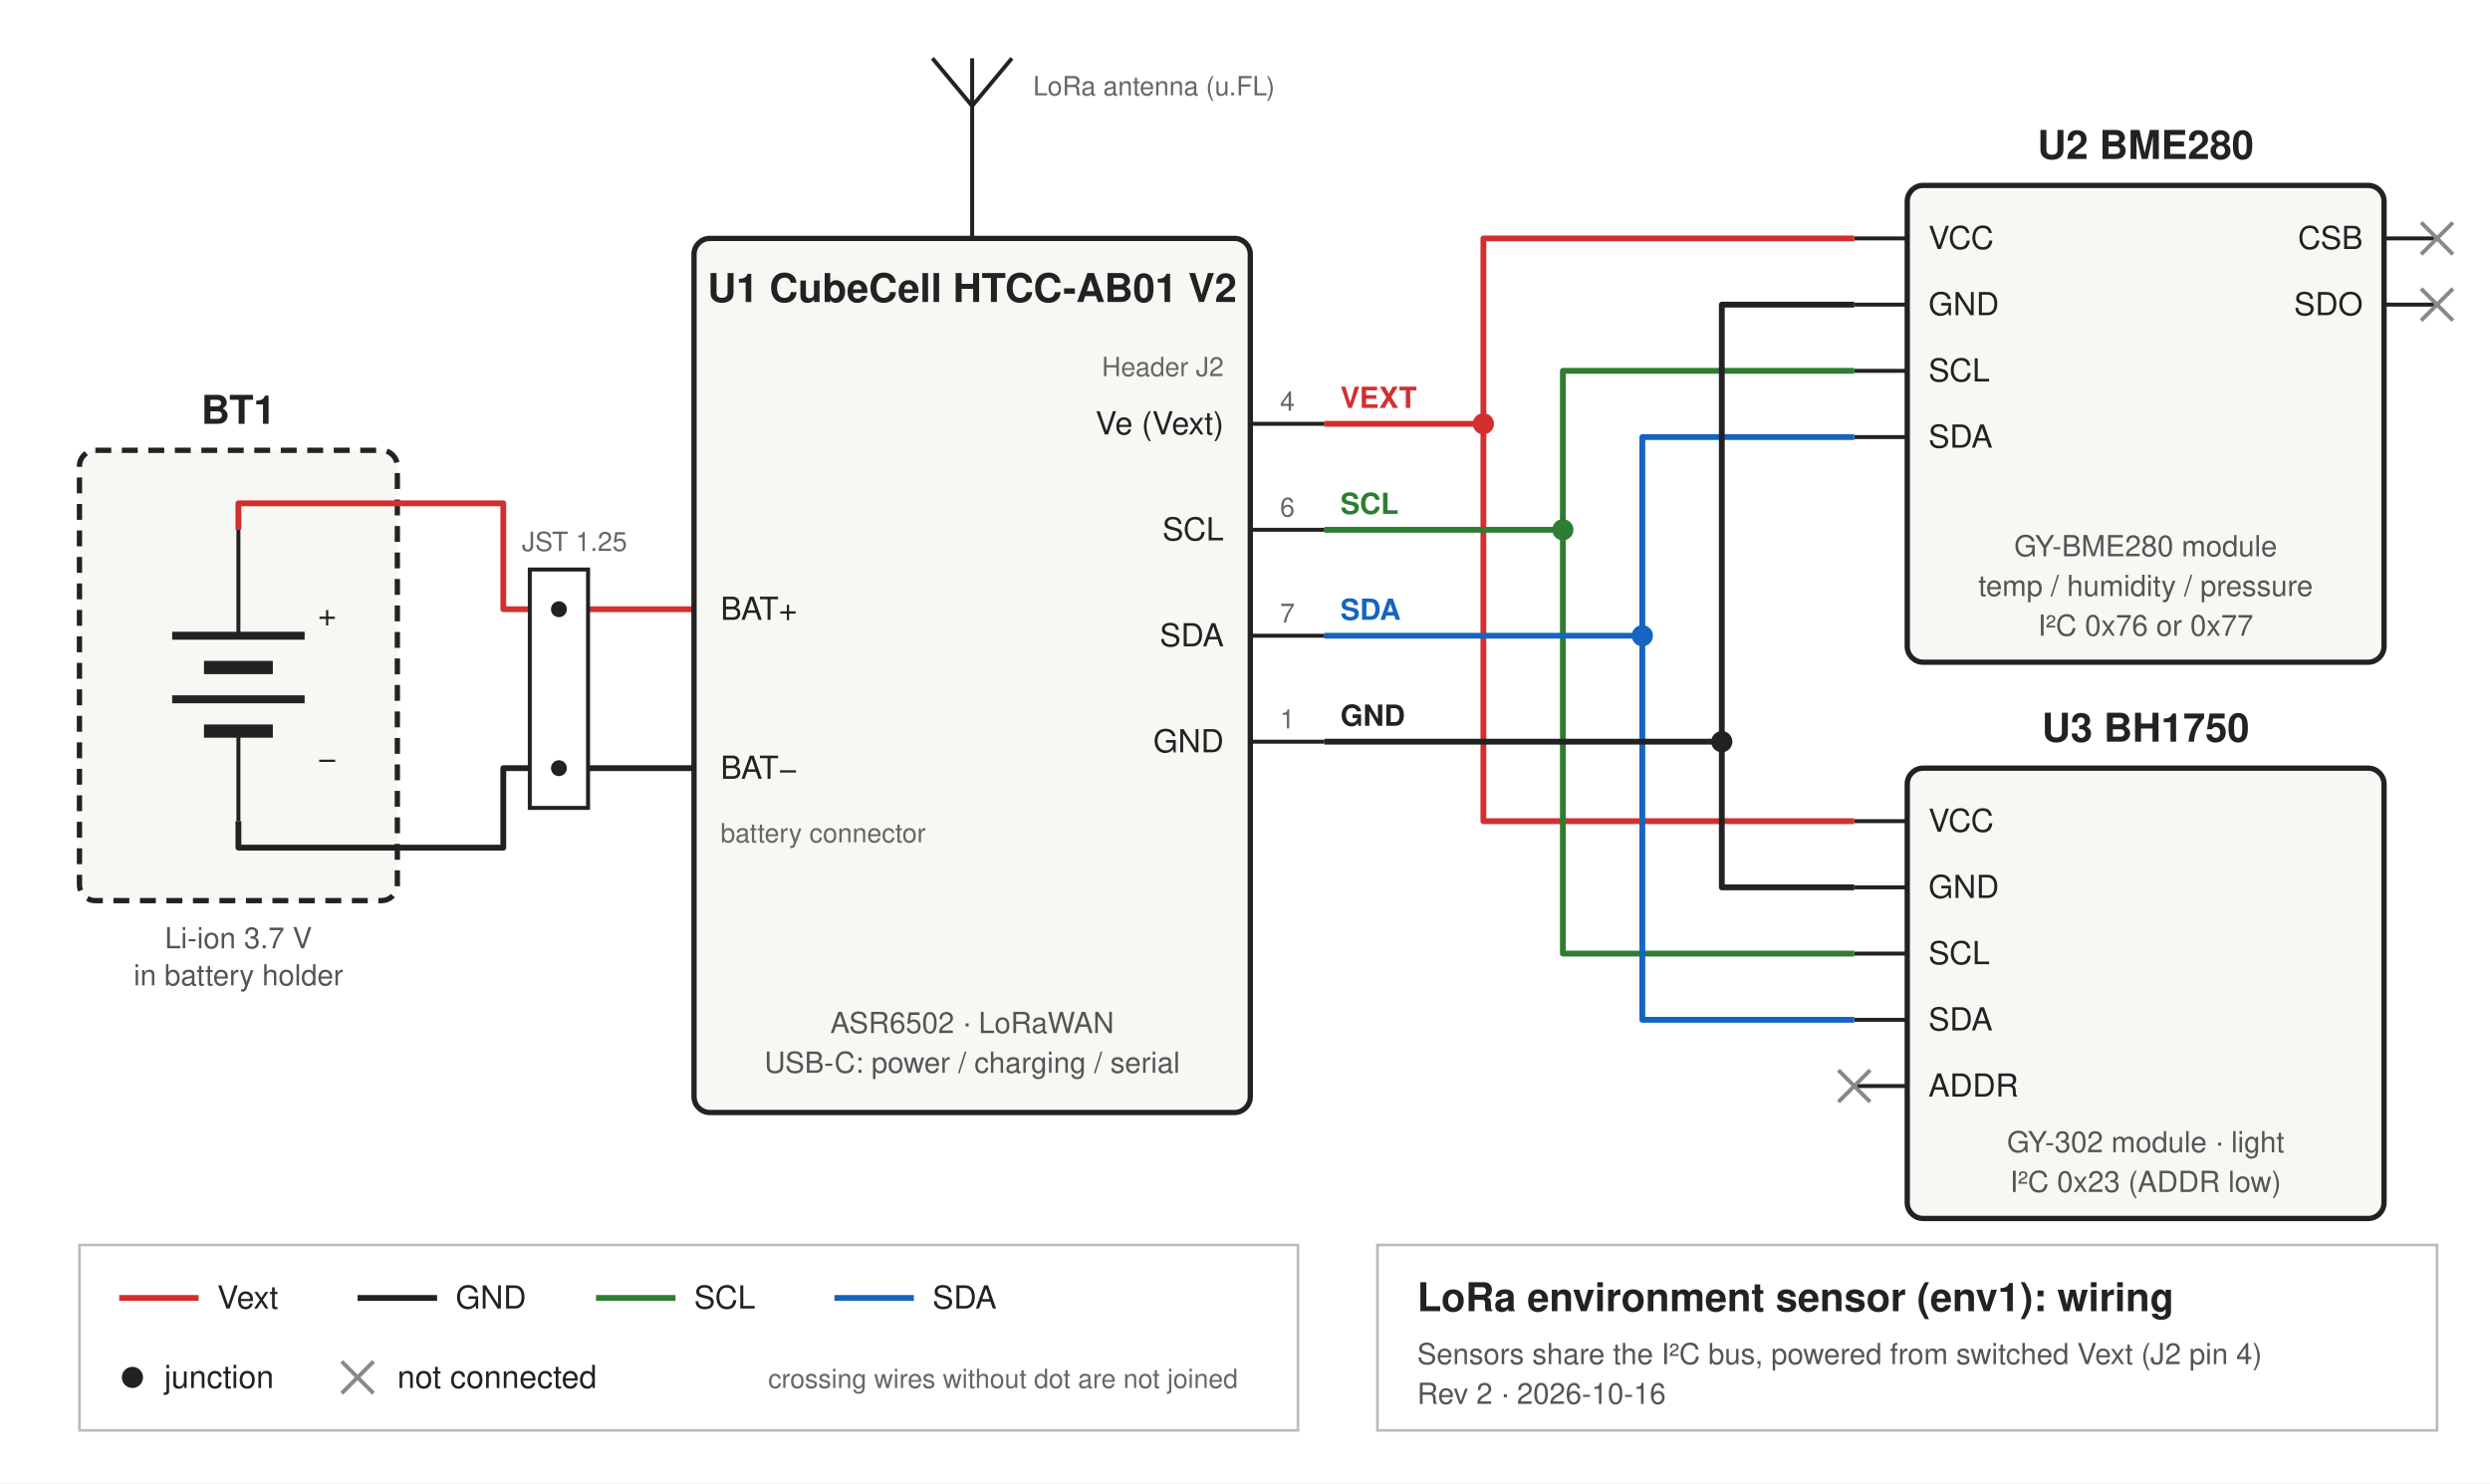
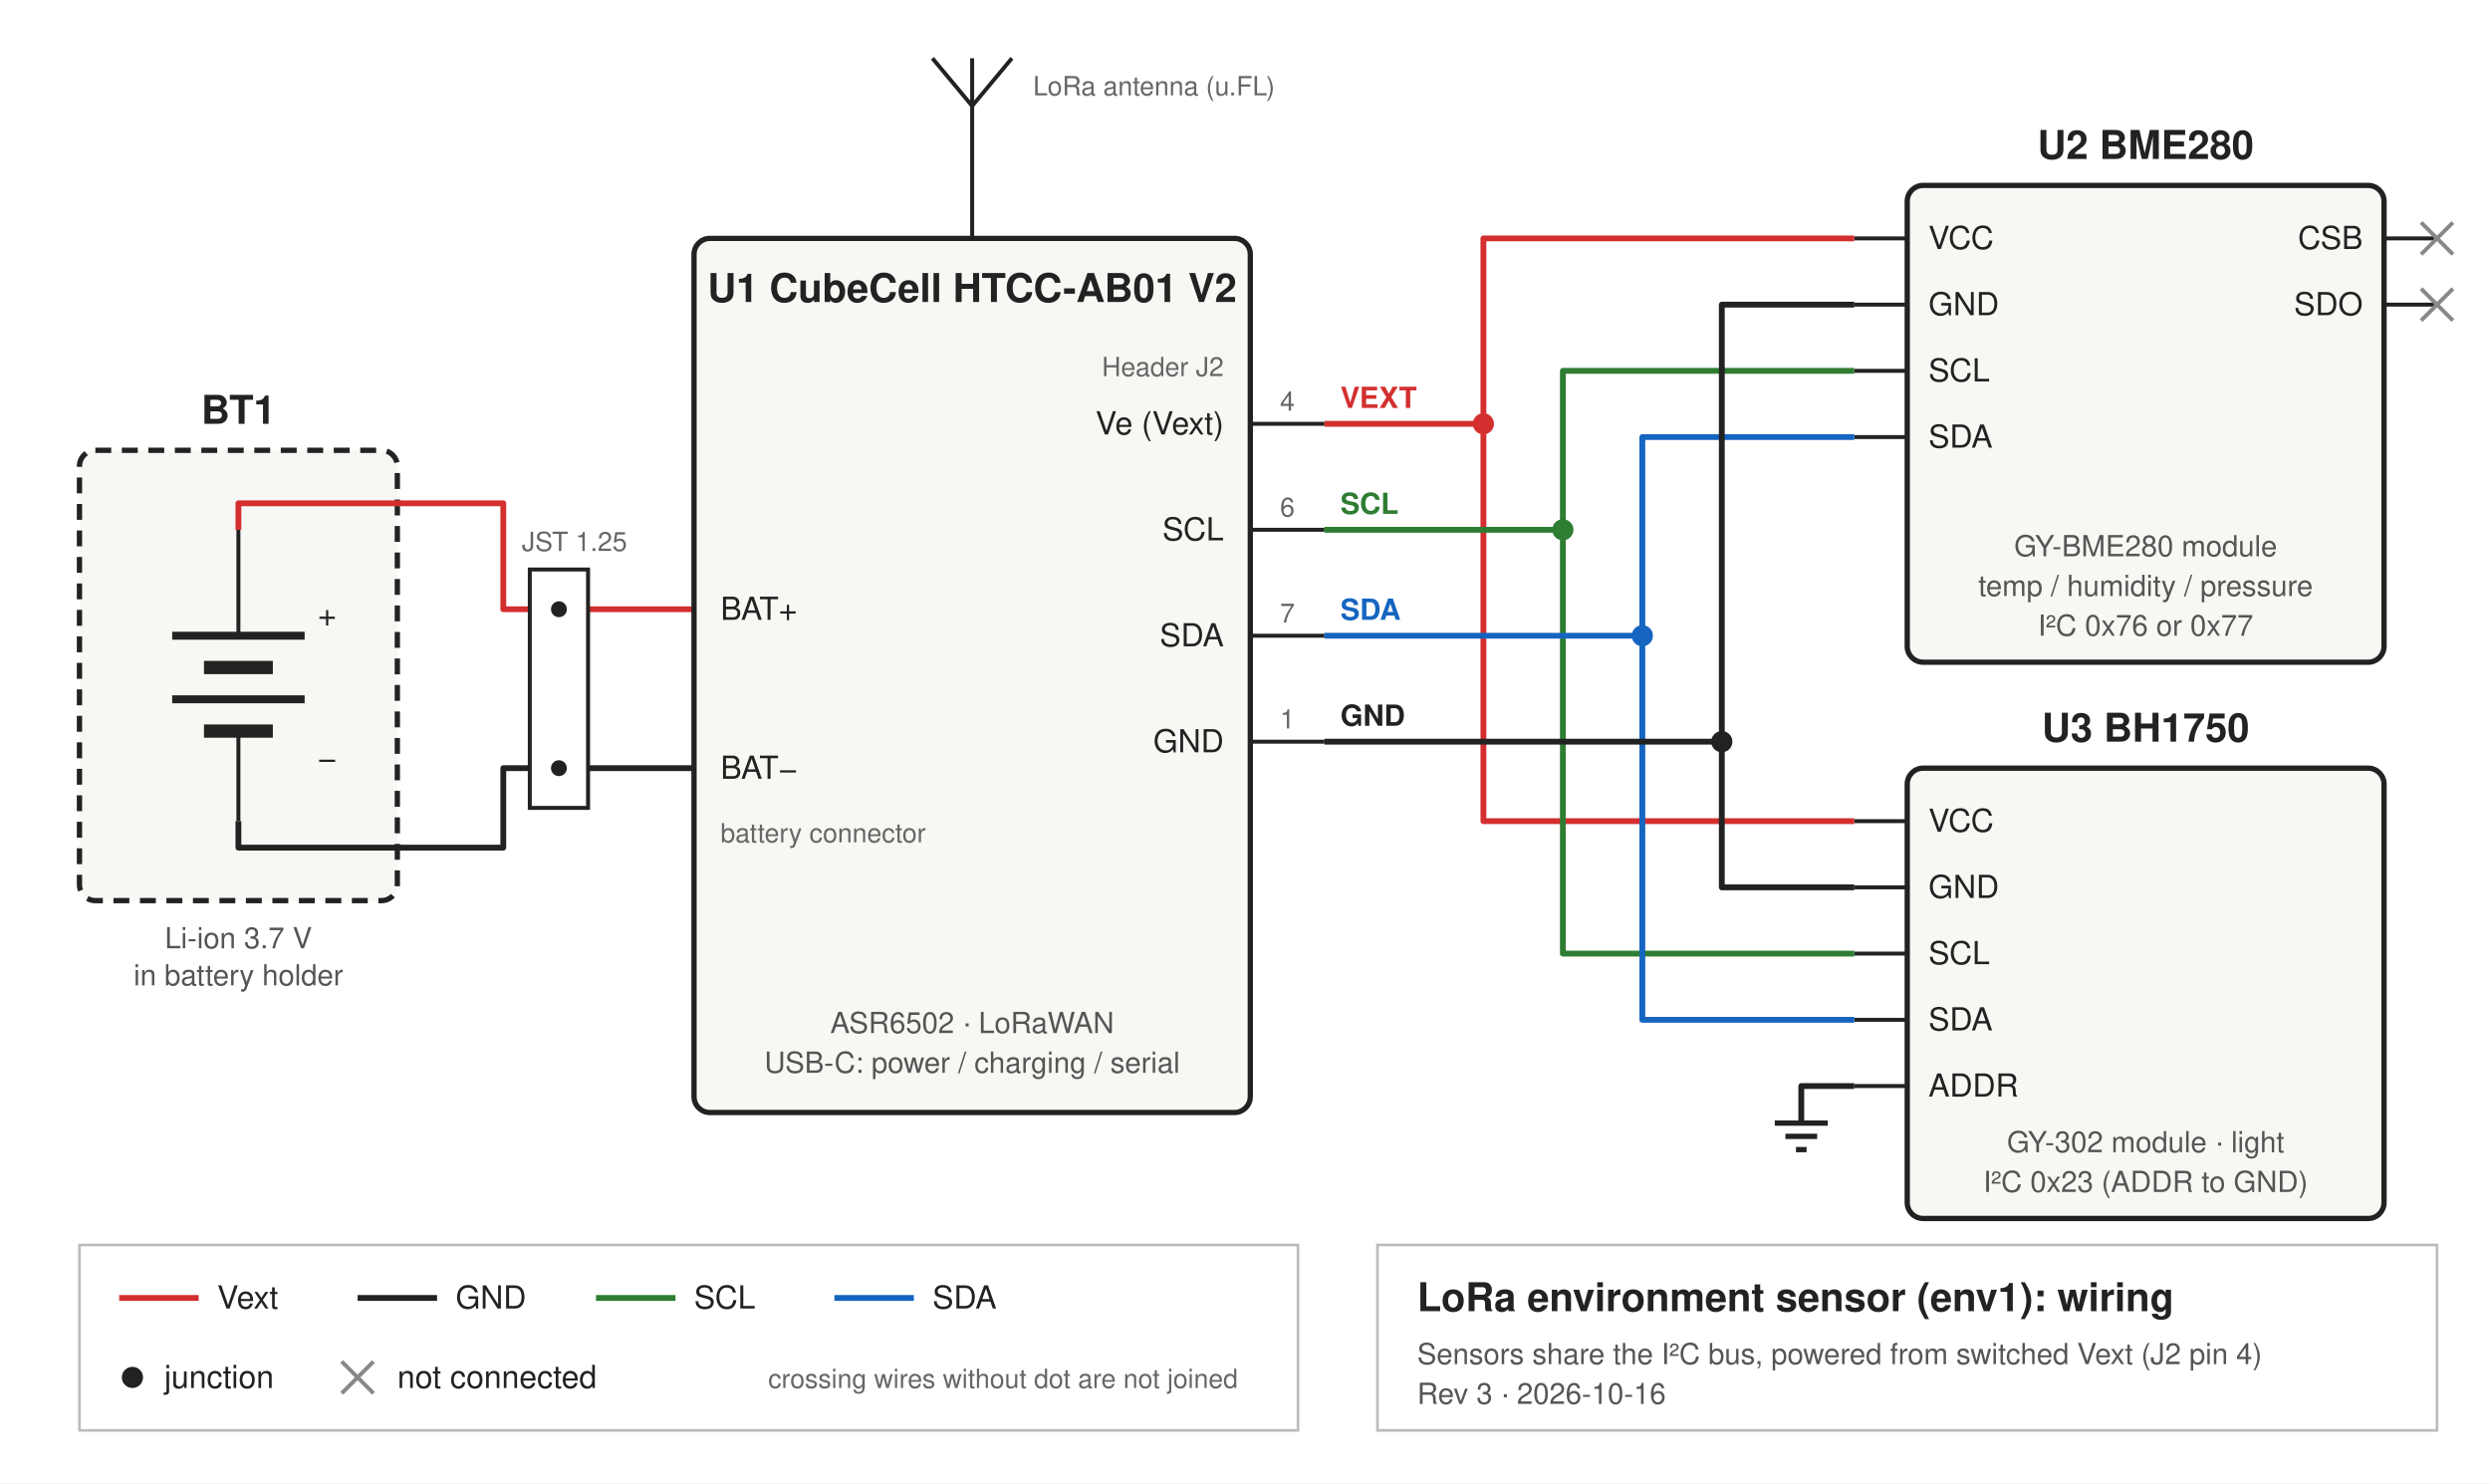
<svg xmlns="http://www.w3.org/2000/svg" width="940" height="560" viewBox="0 0 940 560" font-family="Helvetica, Arial, sans-serif">
  <style>
    .box   { fill: #f7f7f4; stroke: #222; stroke-width: 2; }
    .pin   { stroke: #222; stroke-width: 1.5; }
    .title { font-size: 15px; font-weight: bold; fill: #222; }
    .sub   { font-size: 11px; fill: #555; }
    .pl    { font-size: 12px; fill: #222; }
    .pn    { font-size: 10px; fill: #666; }
    .net   { font-size: 11px; font-weight: bold; }
    .nc    { stroke: #888; stroke-width: 1.5; }
    .w     { fill: none; stroke-width: 2.2; stroke-linejoin: round; }
    .v33   { stroke: #d32f2f; } .t33 { fill: #d32f2f; }
    .gnd   { stroke: #222; }    .tgnd { fill: #222; }
    .scl   { stroke: #2e7d32; } .tscl { fill: #2e7d32; }
    .sda   { stroke: #1565c0; } .tsda { fill: #1565c0; }
    .bat   { stroke: #d32f2f; }
  </style>
  <rect width="940" height="560" fill="#ffffff" />
  <g>
    <rect class="box" x="30" y="170" width="120" height="170" rx="6" stroke-dasharray="6 4" />
    <text class="title" x="90" y="160" text-anchor="middle">BT1</text>
    <text class="sub" x="90" y="358" text-anchor="middle">Li-ion 3.7 V</text>
    <text class="sub" x="90" y="372" text-anchor="middle">in battery holder</text>
    <line class="pin" x1="90" y1="200" x2="90" y2="240" />
    <line x1="65" y1="240" x2="115" y2="240" stroke="#222" stroke-width="3" />
    <line x1="77" y1="252" x2="103" y2="252" stroke="#222" stroke-width="5" />
    <line x1="65" y1="264" x2="115" y2="264" stroke="#222" stroke-width="3" />
    <line x1="77" y1="276" x2="103" y2="276" stroke="#222" stroke-width="5" />
    <line class="pin" x1="90" y1="276" x2="90" y2="310" />
    <text class="pl" x="120" y="236">+</text>
    <text class="pl" x="120" y="290">−</text>
  </g>
  <polyline class="w bat" points="90,200 90,190 190,190 190,230 262,230" />
  <polyline class="w gnd" points="90,310 90,320 190,320 190,290 262,290" />
  <rect x="200" y="215" width="22" height="90" fill="#fff" stroke="#222" stroke-width="1.5" />
  <text class="pn" x="197" y="208">JST 1.25</text>
  <circle cx="211" cy="230" r="3" fill="#222" />
  <circle cx="211" cy="290" r="3" fill="#222" />
  <g>
    <rect class="box" x="262" y="90" width="210" height="330" rx="6" />
    <text class="title" x="367" y="114" text-anchor="middle">U1  CubeCell HTCC-AB01 V2</text>
    <text class="sub" x="367" y="390" text-anchor="middle">ASR6502 · LoRaWAN</text>
    <text class="sub" x="367" y="405" text-anchor="middle">USB-C: power / charging / serial</text>
    <line class="pin" x1="367" y1="90" x2="367" y2="40" />
    <polyline fill="none" stroke="#222" stroke-width="1.5" points="352,22 367,40 382,22" />
    <line class="pin" x1="367" y1="22" x2="367" y2="40" />
    <text class="pn" x="390" y="36">LoRa antenna (u.FL)</text>
    <text class="pl" x="272" y="234">BAT+</text>
    <text class="pl" x="272" y="294">BAT−</text>
    <text class="pn" x="272" y="318">battery connector</text>
    <text class="pn" x="462" y="142" text-anchor="end">Header J2</text>
    <text class="pl" x="462" y="164" text-anchor="end">Ve (Vext)</text>
    <text class="pl" x="462" y="204" text-anchor="end">SCL</text>
    <text class="pl" x="462" y="244" text-anchor="end">SDA</text>
    <text class="pl" x="462" y="284" text-anchor="end">GND</text>
    <line class="pin" x1="472" y1="160" x2="500" y2="160" />
    <line class="pin" x1="472" y1="200" x2="500" y2="200" />
    <line class="pin" x1="472" y1="240" x2="500" y2="240" />
    <line class="pin" x1="472" y1="280" x2="500" y2="280" />
    <text class="pn" x="486" y="155" text-anchor="middle">4</text>
    <text class="pn" x="486" y="195" text-anchor="middle">6</text>
    <text class="pn" x="486" y="235" text-anchor="middle">7</text>
    <text class="pn" x="486" y="275" text-anchor="middle">1</text>
  </g>
  <g>
    <rect class="box" x="720" y="70" width="180" height="180" rx="6" />
    <text class="title" x="810" y="60" text-anchor="middle">U2  BME280</text>
    <text class="sub" x="810" y="210" text-anchor="middle">GY-BME280 module</text>
    <text class="sub" x="810" y="225" text-anchor="middle">temp / humidity / pressure</text>
    <text class="sub" x="810" y="240" text-anchor="middle">I²C 0x76 or 0x77</text>
    <line class="pin" x1="700" y1="90" x2="720" y2="90" />
    <line class="pin" x1="700" y1="115" x2="720" y2="115" />
    <line class="pin" x1="700" y1="140" x2="720" y2="140" />
    <line class="pin" x1="700" y1="165" x2="720" y2="165" />
    <text class="pl" x="728" y="94">VCC</text>
    <text class="pl" x="728" y="119">GND</text>
    <text class="pl" x="728" y="144">SCL</text>
    <text class="pl" x="728" y="169">SDA</text>
    <line class="pin" x1="900" y1="90" x2="920" y2="90" />
    <line class="pin" x1="900" y1="115" x2="920" y2="115" />
    <path class="nc" d="M914,84 l12,12 M926,84 l-12,12 M914,109 l12,12 M926,109 l-12,12" />
    <text class="pl" x="892" y="94" text-anchor="end">CSB</text>
    <text class="pl" x="892" y="119" text-anchor="end">SDO</text>
  </g>
  <g>
    <rect class="box" x="720" y="290" width="180" height="170" rx="6" />
    <text class="title" x="810" y="280" text-anchor="middle">U3  BH1750</text>
    <text class="sub" x="810" y="435" text-anchor="middle">GY-302 module · light</text>
-     <text class="sub" x="810" y="450" text-anchor="middle">I²C 0x23 (ADDR low)</text>
+     <text class="sub" x="810" y="450" text-anchor="middle">I²C 0x23 (ADDR to GND)</text>
    <line class="pin" x1="700" y1="310" x2="720" y2="310" />
    <line class="pin" x1="700" y1="335" x2="720" y2="335" />
    <line class="pin" x1="700" y1="360" x2="720" y2="360" />
    <line class="pin" x1="700" y1="385" x2="720" y2="385" />
    <line class="pin" x1="700" y1="410" x2="720" y2="410" />
    <text class="pl" x="728" y="314">VCC</text>
    <text class="pl" x="728" y="339">GND</text>
    <text class="pl" x="728" y="364">SCL</text>
    <text class="pl" x="728" y="389">SDA</text>
    <text class="pl" x="728" y="414">ADDR</text>
-     <path class="nc" d="M694,404 l12,12 M706,404 l-12,12" />
+     <polyline class="w gnd" points="700,410 680,410 680,424" />
+     <path d="M670,424 h20 M674,429 h12 M678,434 h4" stroke="#222" stroke-width="2" />
  </g>
  <polyline class="w v33" points="500,160 560,160" />
  <polyline class="w v33" points="700,90 560,90 560,310 700,310" />
  <circle cx="560" cy="160" r="4" class="t33" />
  <text class="net t33" x="506" y="154">VEXT</text>
  <polyline class="w scl" points="500,200 590,200" />
  <polyline class="w scl" points="700,140 590,140 590,360 700,360" />
  <circle cx="590" cy="200" r="4" class="tscl" />
  <text class="net tscl" x="506" y="194">SCL</text>
  <polyline class="w sda" points="500,240 620,240" />
  <polyline class="w sda" points="700,165 620,165 620,385 700,385" />
  <circle cx="620" cy="240" r="4" class="tsda" />
  <text class="net tsda" x="506" y="234">SDA</text>
  <polyline class="w gnd" points="500,280 650,280" />
  <polyline class="w gnd" points="700,115 650,115 650,335 700,335" />
  <circle cx="650" cy="280" r="4" class="tgnd" />
  <text class="net tgnd" x="506" y="274">GND</text>
  <g>
    <rect x="30" y="470" width="460" height="70" fill="none" stroke="#bbb" />
    <line class="w v33" x1="45" y1="490" x2="75" y2="490" />
    <text class="pl" x="82" y="494">Vext</text>
    <line class="w gnd" x1="135" y1="490" x2="165" y2="490" />
    <text class="pl" x="172" y="494">GND</text>
    <line class="w scl" x1="225" y1="490" x2="255" y2="490" />
    <text class="pl" x="262" y="494">SCL</text>
    <line class="w sda" x1="315" y1="490" x2="345" y2="490" />
    <text class="pl" x="352" y="494">SDA</text>
    <circle cx="50" cy="520" r="4" fill="#222" />
    <text class="pl" x="62" y="524">junction</text>
    <path class="nc" d="M129,514 l12,12 M141,514 l-12,12" />
    <text class="pl" x="150" y="524">not connected</text>
    <text class="pn" x="290" y="524">crossing wires without dot are not joined</text>
    <rect x="520" y="470" width="400" height="70" fill="none" stroke="#bbb" />
    <text class="title" x="535" y="495">LoRa environment sensor (env1): wiring</text>
    <text class="sub" x="535" y="515">Sensors share the I²C bus, powered from switched Vext (J2 pin 4)</text>
-     <text class="sub" x="535" y="530">Rev 2 · 2026-10-16</text>
+     <text class="sub" x="535" y="530">Rev 3 · 2026-10-16</text>
  </g>
</svg>
